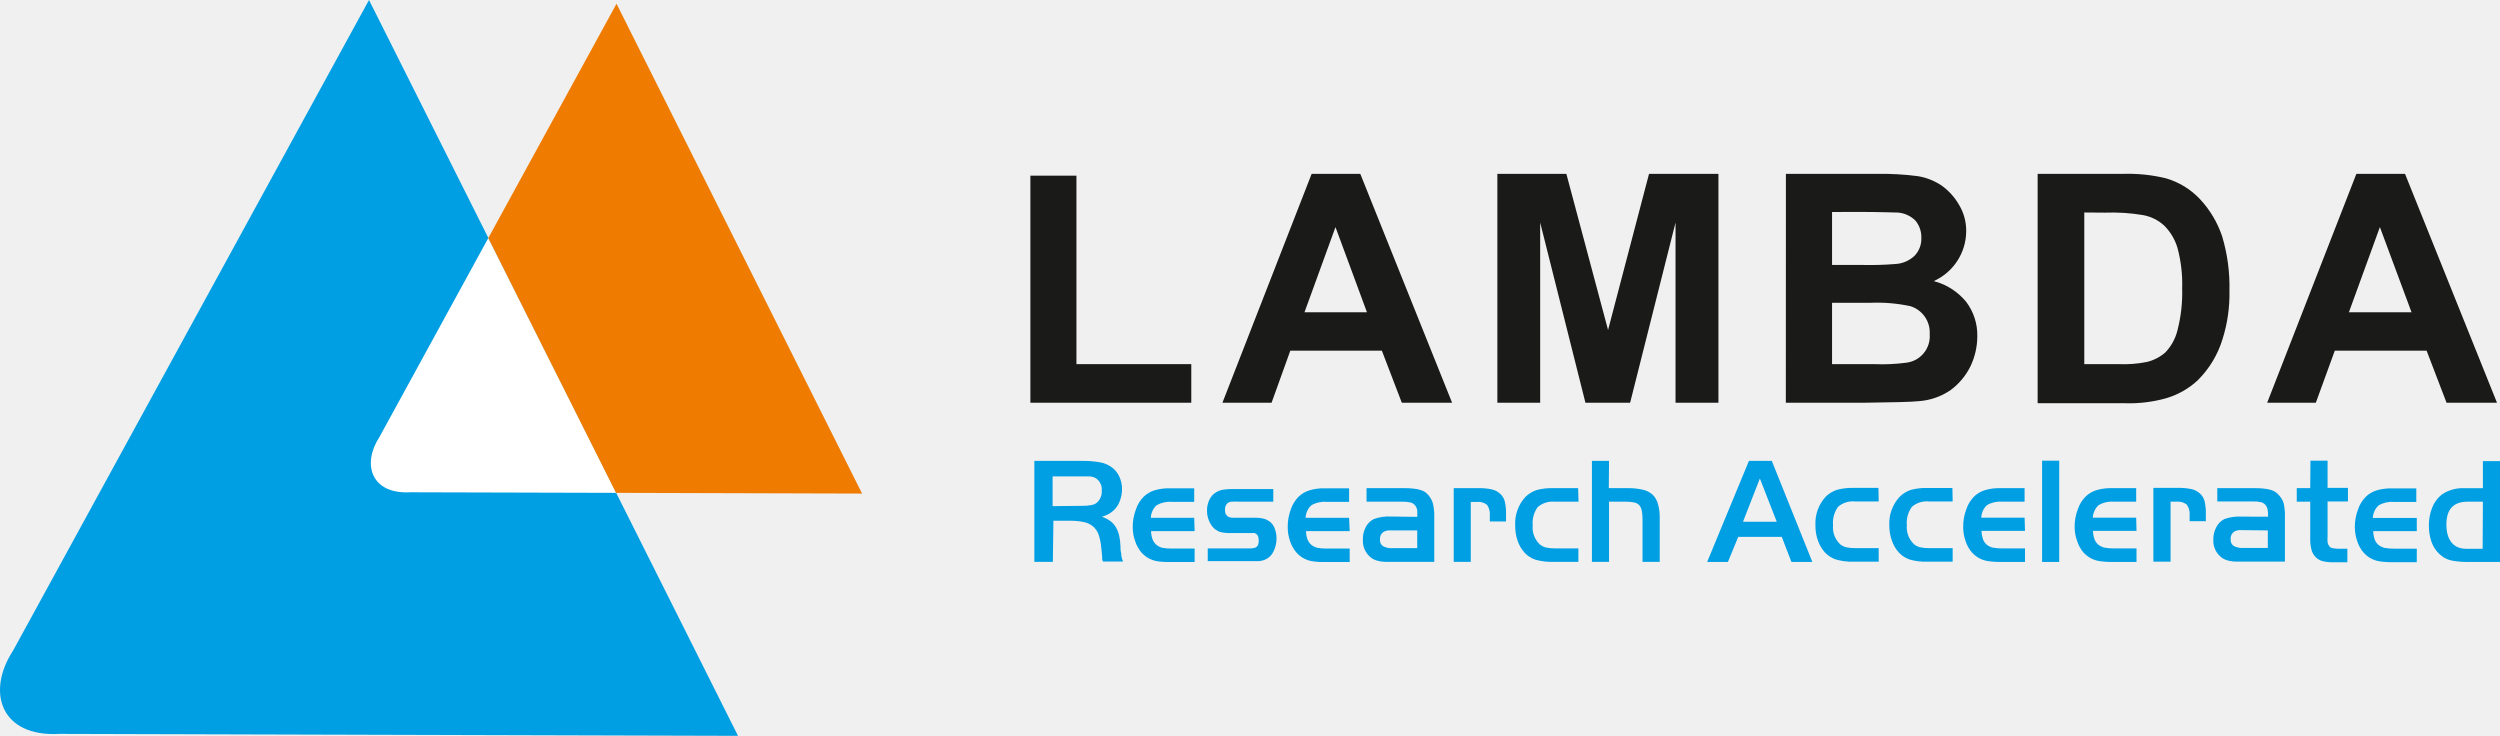
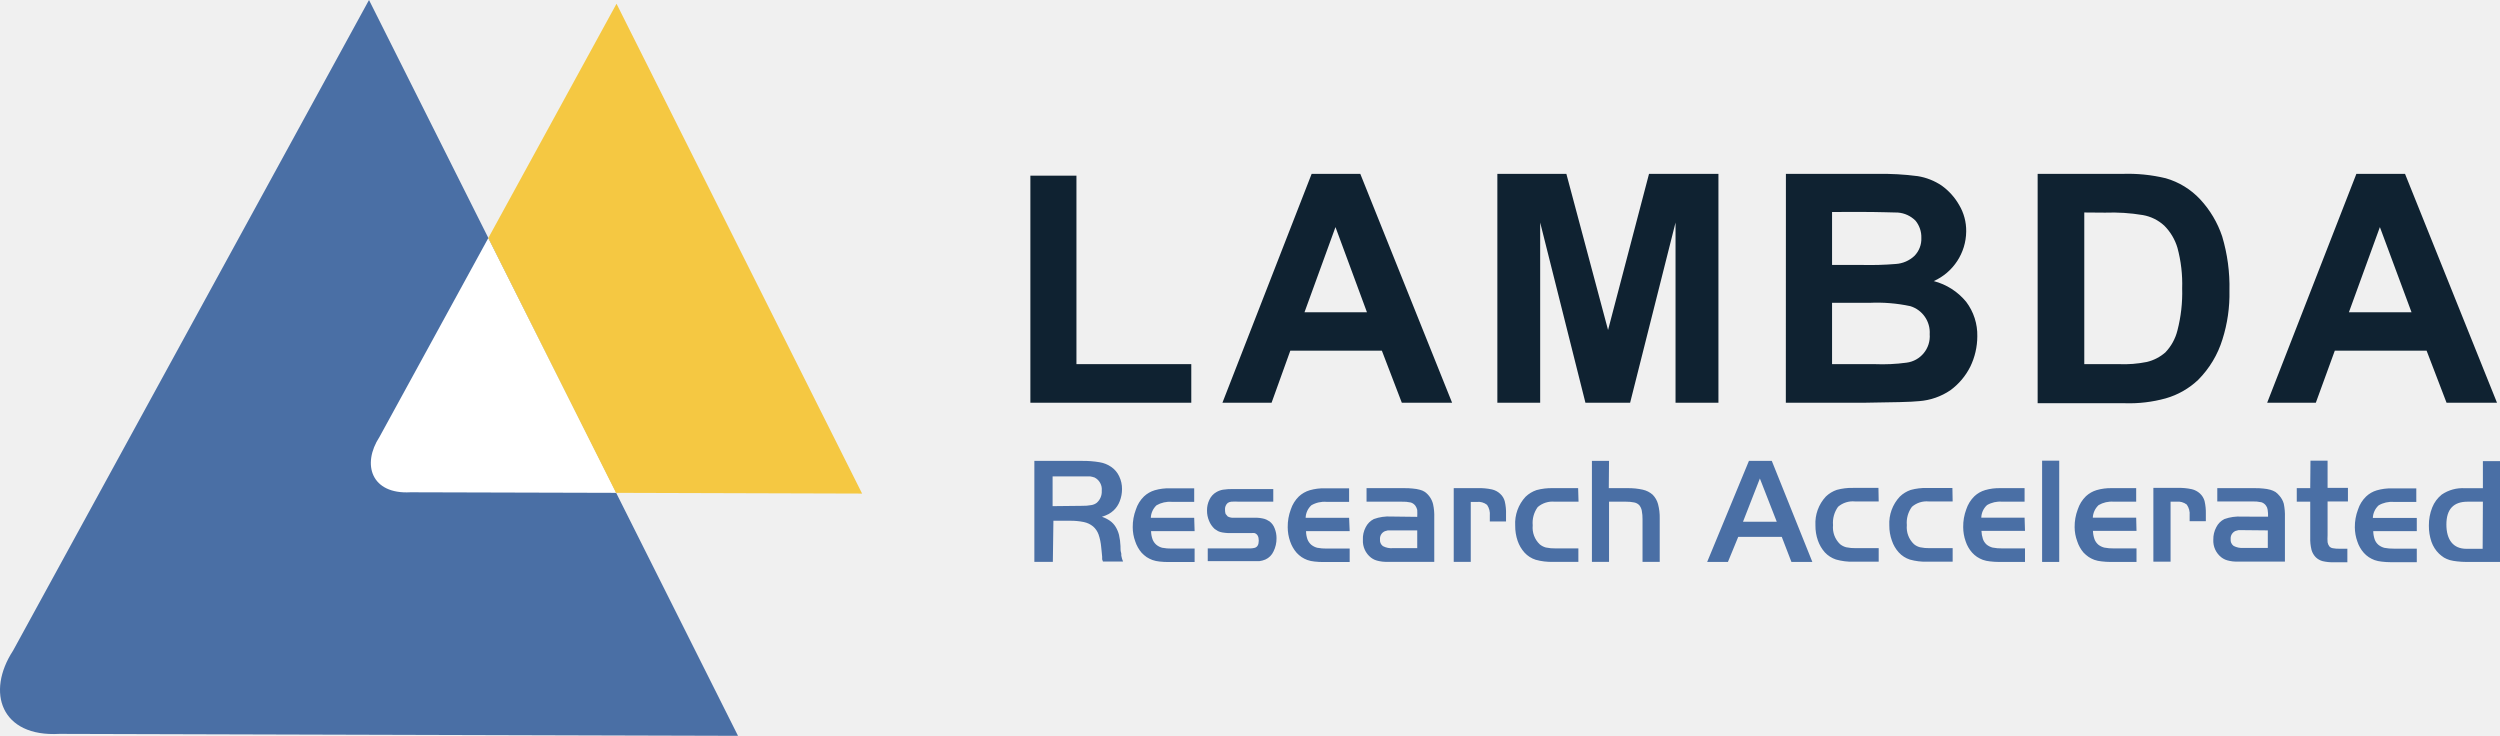
<svg xmlns="http://www.w3.org/2000/svg" viewBox="0 0 308.26 90.73">
  <defs>
-     <style>.cls-1,.cls-5{fill:#009ee3;}.cls-1,.cls-2,.cls-3{fill-rule:evenodd;}.cls-2{fill:#fff;}.cls-3{fill:#ef7c00;}.cls-4{fill:#1a1a18;}</style>
+     <style>.cls-1,.cls-5{fill:#4a6fa5;}.cls-1,.cls-2,.cls-3{fill-rule:evenodd;}.cls-2{fill:#fff;}.cls-3{fill:#f5c842;}.cls-4{fill:#0f2231;}</style>
  </defs>
  <g id="Layer_2" data-name="Layer 2">
    <g id="Layer_1-2" data-name="Layer 1">
      <path class="cls-1" d="M45.5,0,1.62,80.21C-1.74,85.35.11,90.9,7.33,90.49L91,90.73Z" />
      <path class="cls-2" d="M60.21,29.35,46.8,53.86c-2.23,3.42-1,7.11,3.81,6.84L76,60.77Z" />
      <polygon class="cls-3" points="76.02 0.46 60.21 29.35 75.96 60.77 106.3 60.86 76.02 0.46" />
      <path class="cls-4" d="M127.05,49.66v-28h5.68V44.9h14.16v4.76Zm52,0h-6.2l-2.46-6.42H159.1l-2.31,6.42h-6.06l11-28.22h6ZM168.55,38.5,164.67,28,160.85,38.5Zm16.08,11.16V21.44h8.51l5.14,19.25,5.05-19.25h8.56V49.66H206.6V27.44L201,49.66h-5.51l-5.58-22.22V49.66Zm35.58-28.22h11.26a33.65,33.65,0,0,1,5,.28,7.38,7.38,0,0,1,2.94,1.16,7.51,7.51,0,0,1,2.15,2.38,6.17,6.17,0,0,1,.88,3.28,6.78,6.78,0,0,1-4,6.12,7.65,7.65,0,0,1,4,2.56,6.8,6.8,0,0,1,1.37,4.25,8.61,8.61,0,0,1-.87,3.75,8.1,8.1,0,0,1-2.45,2.9,7.93,7.93,0,0,1-3.83,1.34c-1,.11-3.24.15-6.87.2h-9.59Zm5.69,4.7v6.53h3.74a39.35,39.35,0,0,0,4.11-.12,3.71,3.71,0,0,0,2.31-1,3,3,0,0,0,.85-2.22,3.2,3.2,0,0,0-.72-2.12,3.45,3.45,0,0,0-2.16-1c-.55,0-2.18-.08-4.87-.08Zm0,11.2V44.9h5.26a22.35,22.35,0,0,0,3.91-.18,3.28,3.28,0,0,0,2.87-3.51,3.39,3.39,0,0,0-2.39-3.46,19.76,19.76,0,0,0-5.06-.41Zm25.35-15.9h10.43a19.91,19.91,0,0,1,5.37.54,9.31,9.31,0,0,1,4.24,2.6A12.6,12.6,0,0,1,274,29.14a21.55,21.55,0,0,1,.9,6.7,18.54,18.54,0,0,1-.86,6,12.12,12.12,0,0,1-3,5,9.66,9.66,0,0,1-4,2.28,16.83,16.83,0,0,1-5,.6H251.25ZM257,26.2V44.9h4.25a14.4,14.4,0,0,0,3.47-.27A5.32,5.32,0,0,0,267,43.45a6,6,0,0,0,1.49-2.72,18.53,18.53,0,0,0,.58-5.17,17.09,17.09,0,0,0-.58-5,6.46,6.46,0,0,0-1.63-2.74,5.24,5.24,0,0,0-2.63-1.3,23.14,23.14,0,0,0-4.67-.3Zm50.89,23.46h-6.22l-2.46-6.42H287.89l-2.34,6.42h-6l11-28.22h6ZM297.35,38.5,293.45,28,289.63,38.5Z" />
      <path class="cls-5" d="M214.92,64.33h4.16L217,59Zm.73-7.5h2.82l5,12.46h-2.58L219.7,66.2h-5.37l-1.27,3.09H210.5Zm16,5h-2.93a2.77,2.77,0,0,0-2.08.66,3.36,3.36,0,0,0-.62,2.26,2.85,2.85,0,0,0,.87,2.35,2,2,0,0,0,.75.38,5.39,5.39,0,0,0,1.22.11h2.79v1.67h-3.13a7.15,7.15,0,0,1-2.14-.27,3.3,3.3,0,0,1-1.37-.88,4.41,4.41,0,0,1-.85-1.45,5.41,5.41,0,0,1-.31-1.88,4.82,4.82,0,0,1,1.29-3.56,3.64,3.64,0,0,1,1.35-.82,7,7,0,0,1,2-.24h3.13Zm9.12,0h-2.95a2.76,2.76,0,0,0-2.07.66,3.3,3.3,0,0,0-.63,2.26,2.86,2.86,0,0,0,.88,2.35,1.9,1.9,0,0,0,.75.38,5.25,5.25,0,0,0,1.2.11h2.82v1.67h-3.14A7.15,7.15,0,0,1,235.5,69a3.18,3.18,0,0,1-1.37-.88,4.09,4.09,0,0,1-.85-1.45,5.41,5.41,0,0,1-.32-1.88,4.82,4.82,0,0,1,1.3-3.56,3.6,3.6,0,0,1,1.34-.82,7,7,0,0,1,2-.24h3.14Zm8.92,3.63h-5.37a3.73,3.73,0,0,0,.18,1,1.64,1.64,0,0,0,.47.7,2,2,0,0,0,.73.36,5.8,5.8,0,0,0,1.18.1h2.81v1.67h-3.2a9.24,9.24,0,0,1-1.13-.07,3.71,3.71,0,0,1-.87-.19,3.94,3.94,0,0,1-.71-.36,3.31,3.31,0,0,1-.61-.53,3.93,3.93,0,0,1-.8-1.4,5.28,5.28,0,0,1-.3-1.75,6,6,0,0,1,.38-2.19,4,4,0,0,1,1-1.61,3.28,3.28,0,0,1,1.33-.76,6.18,6.18,0,0,1,1.86-.24h3v1.67h-2.78a3.16,3.16,0,0,0-1.85.42,2.18,2.18,0,0,0-.71,1.55h5.34Zm2.11-8.66h2.11V69.29h-2.11Zm11.64,8.66h-5.37a3.36,3.36,0,0,0,.18,1,1.66,1.66,0,0,0,.48.7,2,2,0,0,0,.73.36,5.55,5.55,0,0,0,1.17.1h2.81v1.67h-3.2a9.06,9.06,0,0,1-1.12-.07,3.69,3.69,0,0,1-.88-.19,3.63,3.63,0,0,1-.71-.36,4.17,4.17,0,0,1-.62-.53,4.06,4.06,0,0,1-.78-1.4,5.06,5.06,0,0,1-.32-1.75,6,6,0,0,1,.39-2.19,4,4,0,0,1,1-1.61,3.35,3.35,0,0,1,1.33-.76,6.2,6.2,0,0,1,1.87-.24h3v1.67h-2.78a3.18,3.18,0,0,0-1.85.42,2.27,2.27,0,0,0-.72,1.55h5.35Zm5.07-5.3a7.21,7.21,0,0,1,1.75.16,2.24,2.24,0,0,1,1,.53,2,2,0,0,1,.57.92,6.39,6.39,0,0,1,.16,1.6v.9h-2v-.71a2,2,0,0,0-.35-1.34,1.75,1.75,0,0,0-1.28-.36h-.72v7.4h-2.12v-9.1Zm8.15,5.21H276l-.36.1a1,1,0,0,0-.59,1,.91.91,0,0,0,.36.84,2.2,2.2,0,0,0,1.22.25h3V65.4Zm3-1.66a4.47,4.47,0,0,0-.05-.86,1.08,1.08,0,0,0-.2-.5,1.1,1.1,0,0,0-.57-.42,4.65,4.65,0,0,0-1.15-.1H273.4V60.19h4.46c.47,0,.88,0,1.22.05a4.62,4.62,0,0,1,.86.15,2.6,2.6,0,0,1,.63.27,2.54,2.54,0,0,1,.48.45,2.49,2.49,0,0,1,.55,1,7.14,7.14,0,0,1,.14,1.66v5.48h-4.89c-.45,0-.85,0-1.15,0a4.1,4.1,0,0,1-.79-.09,2.91,2.91,0,0,1-.54-.16,2.4,2.4,0,0,1-.46-.27,2.6,2.6,0,0,1-1-2.19,3.11,3.11,0,0,1,.37-1.54,2.23,2.23,0,0,1,1-1,5.34,5.34,0,0,1,2.14-.3Zm5.23-6.91H287v3.36h2.51v1.67H287V66a6.3,6.3,0,0,0,0,.86,1.15,1.15,0,0,0,.21.5.71.71,0,0,0,.46.24,3.93,3.93,0,0,0,.77.06h1v1.67H287.7a5.34,5.34,0,0,1-1.32-.14,2,2,0,0,1-.83-.47,2.13,2.13,0,0,1-.53-.91,5.61,5.61,0,0,1-.16-1.54V61.86H283.2V60.19h1.66ZM298,65.49h-5.37a3.39,3.39,0,0,0,.17,1,1.58,1.58,0,0,0,.48.7,2,2,0,0,0,.72.36,5.8,5.8,0,0,0,1.18.1H298v1.67h-3.21a9.06,9.06,0,0,1-1.12-.07,3.69,3.69,0,0,1-.88-.19,3.63,3.63,0,0,1-.71-.36,3.31,3.31,0,0,1-.61-.53,3.93,3.93,0,0,1-.8-1.4,5.29,5.29,0,0,1-.31-1.75,6,6,0,0,1,.39-2.19,3.91,3.91,0,0,1,1-1.61,3.24,3.24,0,0,1,1.32-.76,6.16,6.16,0,0,1,1.87-.24h3v1.67h-2.78a3.19,3.19,0,0,0-1.86.42,2.22,2.22,0,0,0-.72,1.55H298Zm8.15-3.63h-1.89c-1.73,0-2.61.93-2.61,2.81s.83,3,2.47,3h2Zm0-5h2.11V69.29h-4.14a9.46,9.46,0,0,1-1.15-.07,5.58,5.58,0,0,1-.9-.16,3.33,3.33,0,0,1-.72-.31,4.42,4.42,0,0,1-.61-.48,3.82,3.82,0,0,1-.93-1.46,6,6,0,0,1-.32-2,5.9,5.9,0,0,1,.41-2.23,3.88,3.88,0,0,1,1.18-1.6,4.58,4.58,0,0,1,2.87-.78h2.2ZM133.44,62.37a5.54,5.54,0,0,0,1.12-.09,1.46,1.46,0,0,0,.67-.28,1.82,1.82,0,0,0,.62-1.49,1.64,1.64,0,0,0-.88-1.63,3.23,3.23,0,0,0-.56-.14c-.24,0-.56,0-1,0h-3.62v3.67Zm-3.62,6.91h-2.28V56.83h5.84a12,12,0,0,1,2.23.17,3.46,3.46,0,0,1,1.39.56,2.87,2.87,0,0,1,1,1.17,3.55,3.55,0,0,1,.35,1.57,4.08,4.08,0,0,1-.28,1.5,3,3,0,0,1-.75,1.13,3.28,3.28,0,0,1-.61.45,4.81,4.81,0,0,1-.84.34,3.91,3.91,0,0,1,1,.5,2.56,2.56,0,0,1,.69.74,3.65,3.65,0,0,1,.42,1,7.36,7.36,0,0,1,.18,1.37c0,.34,0,.61.07.8s0,.35.05.47l.08.33.12.31H136l-.1-.27,0-.33c-.05-.44-.07-.84-.12-1.2a6.5,6.5,0,0,0-.32-1.53,2.38,2.38,0,0,0-.68-1,2.63,2.63,0,0,0-1.14-.54,8.11,8.11,0,0,0-1.7-.16h-2.05Zm17.48-3.79h-5.37a3.18,3.18,0,0,0,.18,1,1.64,1.64,0,0,0,.47.68,1.9,1.9,0,0,0,.72.37,5.87,5.87,0,0,0,1.18.1h2.82v1.66h-3.2a9.4,9.4,0,0,1-1.13-.06,3.71,3.71,0,0,1-.87-.19,4,4,0,0,1-.72-.36,4.12,4.12,0,0,1-.61-.53,4.17,4.17,0,0,1-.79-1.4,5.06,5.06,0,0,1-.31-1.76,6,6,0,0,1,.39-2.18,3.93,3.93,0,0,1,1-1.61,3.31,3.31,0,0,1,1.32-.76,6.2,6.2,0,0,1,1.87-.24h3v1.67h-2.77a3.23,3.23,0,0,0-1.87.42,2.22,2.22,0,0,0-.71,1.55h5.35ZM157,61.86h-4.23a7.22,7.22,0,0,0-.95,0,1,1,0,0,0-.43.15,1,1,0,0,0-.34.86,1.62,1.62,0,0,0,.07.5l.27.32a1.47,1.47,0,0,0,.52.15c.23,0,.51,0,.86,0h1.35l.88,0a4,4,0,0,1,.66.08,2.17,2.17,0,0,1,.49.15l.39.22a1.9,1.9,0,0,1,.63.86,3.17,3.17,0,0,1,.23,1.23,3.5,3.5,0,0,1-.37,1.61,2,2,0,0,1-1,1,2.73,2.73,0,0,1-.74.2c-.3,0-.76,0-1.37,0h-5V67.62h4.4c.39,0,.69,0,.9,0a2.47,2.47,0,0,0,.49-.07c.33-.1.5-.38.5-.89s-.17-.81-.52-.93a1.67,1.67,0,0,0-.38,0l-.8,0h-1.1c-.39,0-.74,0-1,0a6.12,6.12,0,0,1-.71-.08,2,2,0,0,1-.51-.16l-.42-.27a2.73,2.73,0,0,1-.69-1,3.16,3.16,0,0,1-.25-1.27,2.87,2.87,0,0,1,.3-1.34,2.08,2.08,0,0,1,.85-.93,2.49,2.49,0,0,1,.82-.3,8.05,8.05,0,0,1,1.25-.08H157Zm9.42,3.63h-5.38a3.2,3.2,0,0,0,.17,1,1.74,1.74,0,0,0,.47.68,2,2,0,0,0,.73.37,5.8,5.8,0,0,0,1.18.1h2.83v1.66h-3.22a9.11,9.11,0,0,1-1.12-.06,3.69,3.69,0,0,1-.88-.19,3.63,3.63,0,0,1-.71-.36,3.67,3.67,0,0,1-.61-.53,4.18,4.18,0,0,1-.8-1.4,5.29,5.29,0,0,1-.3-1.76,6,6,0,0,1,.38-2.18,3.93,3.93,0,0,1,1-1.61,3.35,3.35,0,0,1,1.33-.76,6.18,6.18,0,0,1,1.86-.24h3v1.67h-2.79a3.19,3.19,0,0,0-1.86.42,2.18,2.18,0,0,0-.71,1.55h5.36Zm5.33-.09h-.63l-.36.1a1,1,0,0,0-.6,1,.91.91,0,0,0,.36.84,2.24,2.24,0,0,0,1.23.25h3V65.4Zm3-1.67a8.19,8.19,0,0,0,0-.86,1.56,1.56,0,0,0-.22-.5,1.14,1.14,0,0,0-.57-.41,4.56,4.56,0,0,0-1.14-.1H168.5V60.19H173c.47,0,.87,0,1.21.05a4.74,4.74,0,0,1,.87.15,2.07,2.07,0,0,1,.62.27,2.65,2.65,0,0,1,1,1.49,6.54,6.54,0,0,1,.15,1.66v5.47H172l-1.15,0a4.1,4.1,0,0,1-.79-.09,3,3,0,0,1-.55-.16,2.4,2.4,0,0,1-.46-.27,2.62,2.62,0,0,1-1-2.19A3,3,0,0,1,168.4,65a2.24,2.24,0,0,1,1-1,5.34,5.34,0,0,1,2.14-.31Zm7.46-3.54a7.19,7.19,0,0,1,1.76.16,2.2,2.2,0,0,1,1,.53,1.92,1.92,0,0,1,.57.92,6,6,0,0,1,.16,1.6v.9h-2v-.71a2,2,0,0,0-.34-1.34,1.72,1.72,0,0,0-1.27-.36h-.74v7.39h-2.1V60.19Zm12.43,1.67H191.7a2.8,2.8,0,0,0-2.09.66,3.3,3.3,0,0,0-.62,2.26,2.83,2.83,0,0,0,.88,2.35,2,2,0,0,0,.74.38,5.32,5.32,0,0,0,1.22.11h2.79v1.66h-3.13a7.2,7.2,0,0,1-2.14-.26,3.18,3.18,0,0,1-1.37-.88,4.24,4.24,0,0,1-.85-1.45,5.66,5.66,0,0,1-.3-1.88,4.81,4.81,0,0,1,1.28-3.56,3.64,3.64,0,0,1,1.35-.82,7,7,0,0,1,2-.24h3.13Zm3.73-1.67h2.32a8.1,8.1,0,0,1,1.87.19,2.71,2.71,0,0,1,1.22.62,2.6,2.6,0,0,1,.66,1.15,6.3,6.3,0,0,1,.21,1.75v5.38h-2.12V64.05a5.31,5.31,0,0,0-.09-1.08,1.53,1.53,0,0,0-.32-.69,1.19,1.19,0,0,0-.64-.33,4.85,4.85,0,0,0-1-.09h-2.08v7.42h-2.11V56.83h2.11Z" />
    </g>
  </g>
</svg>
